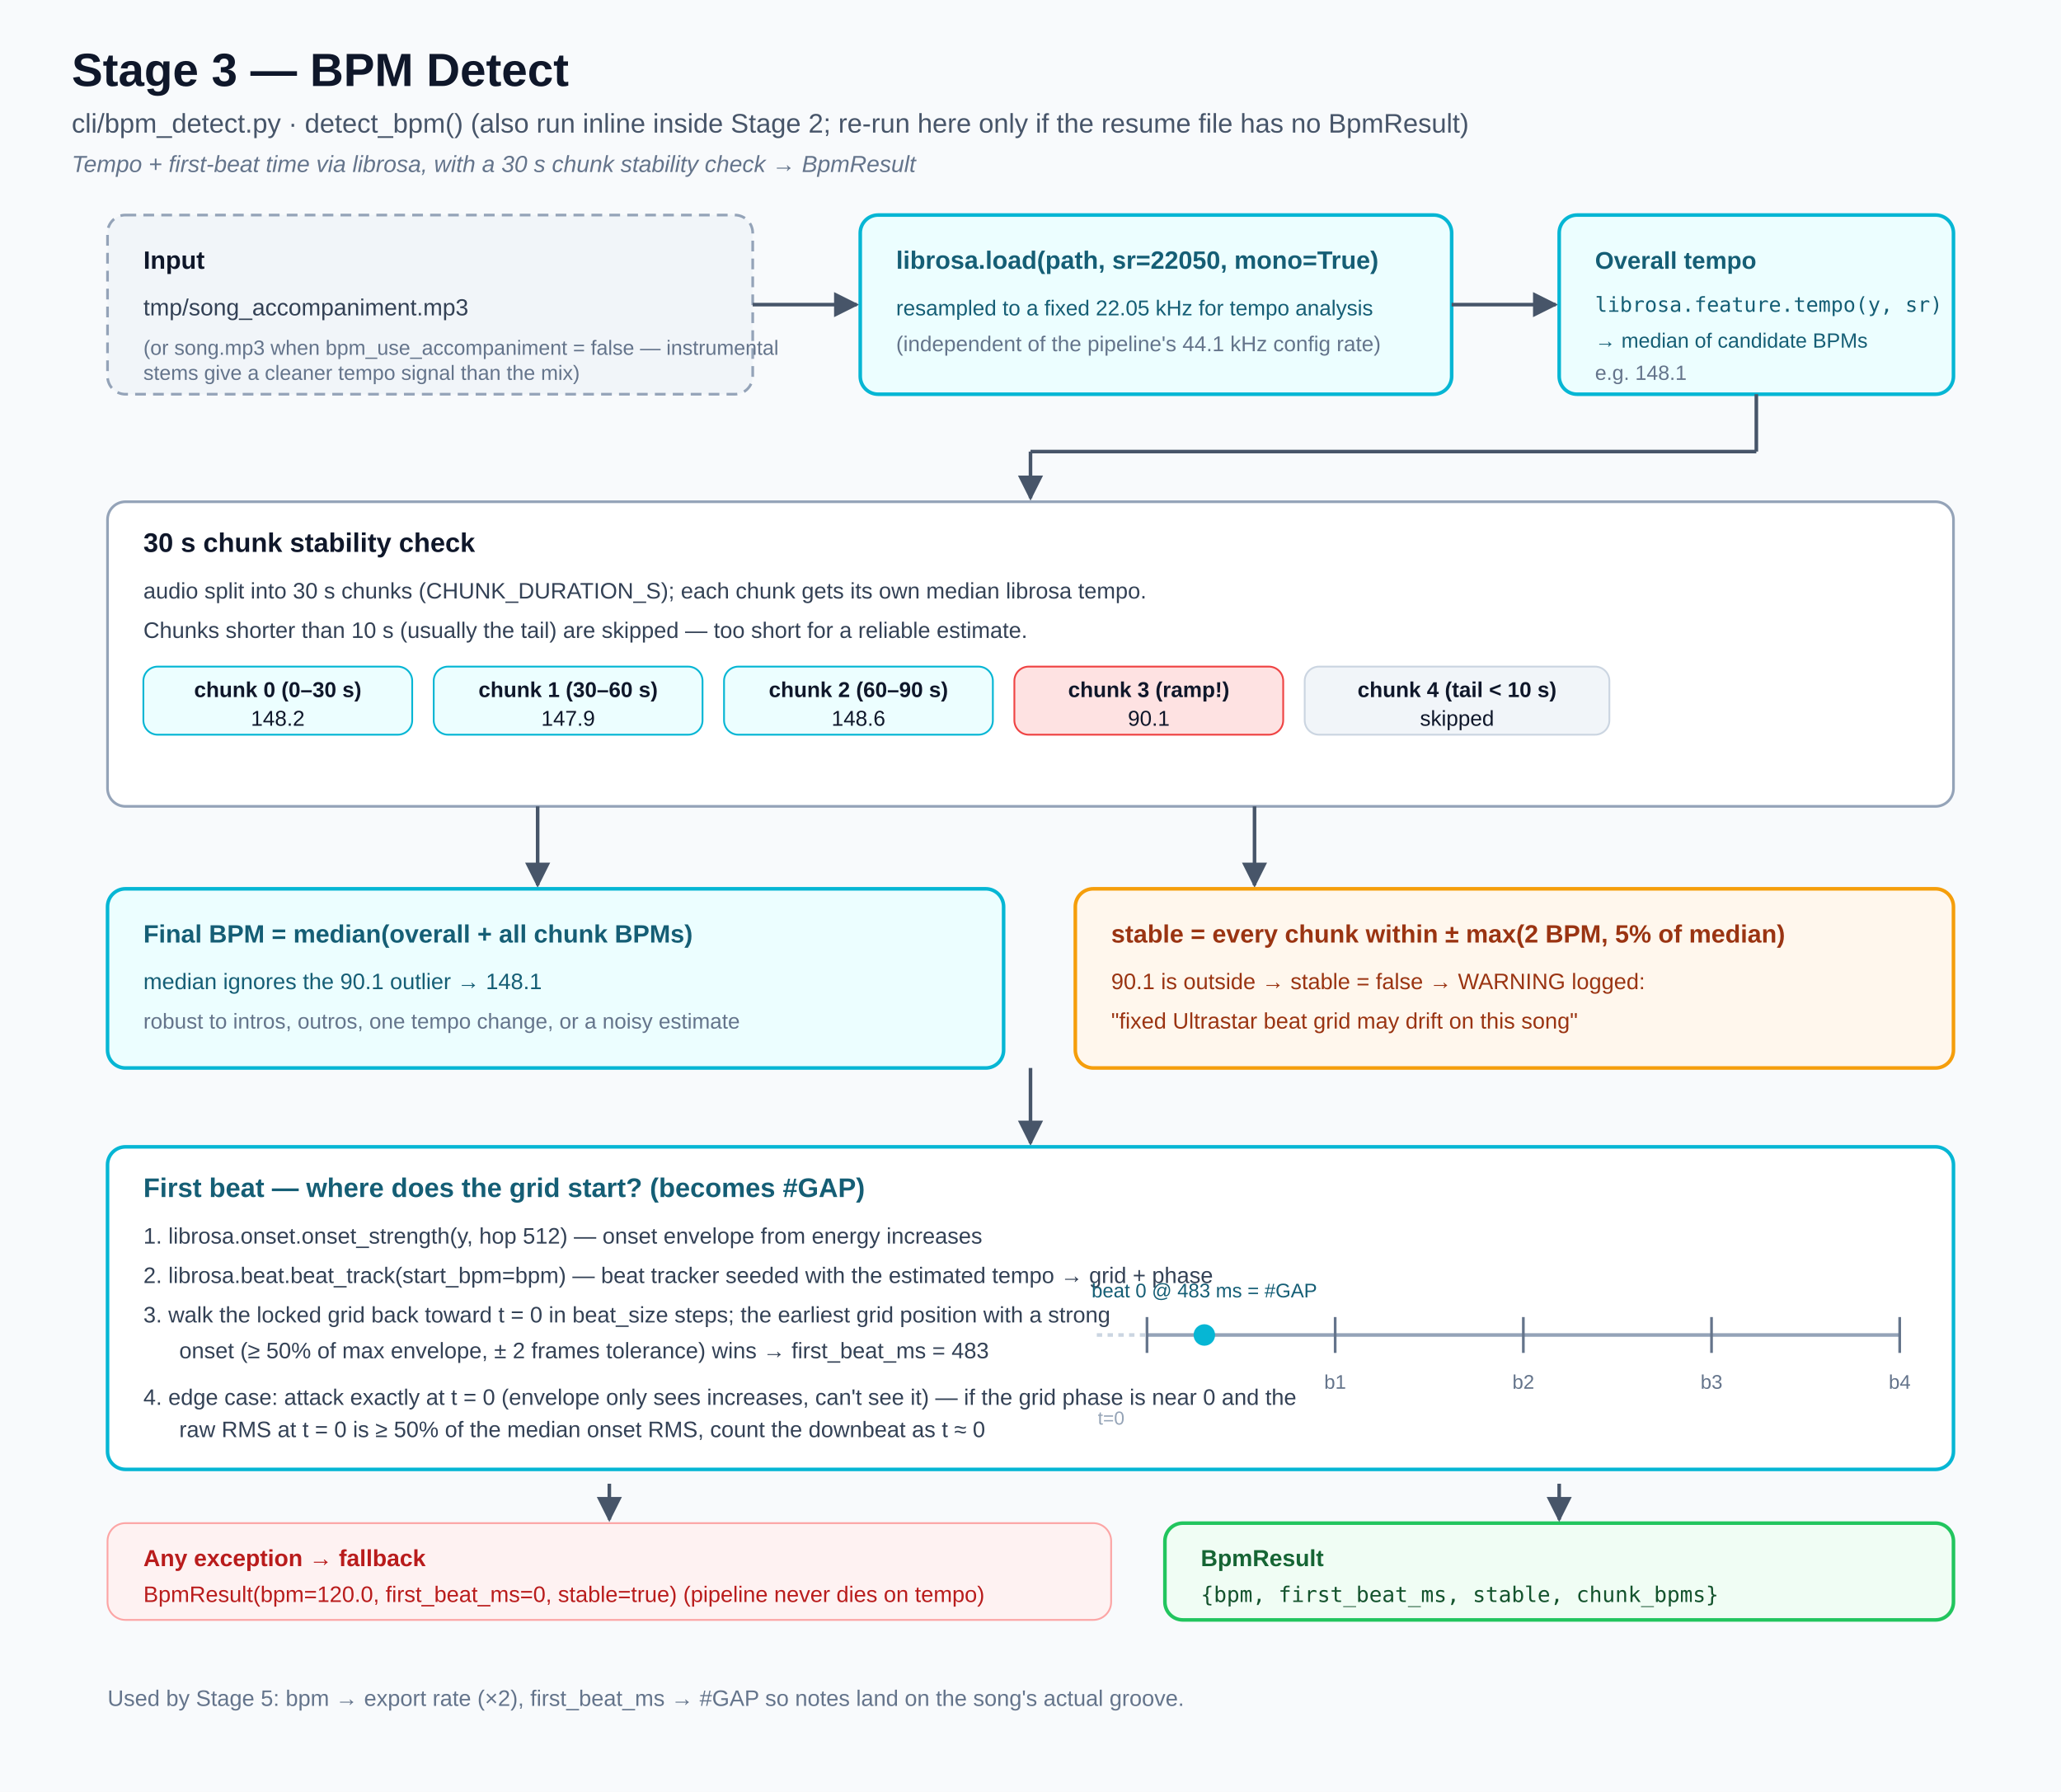
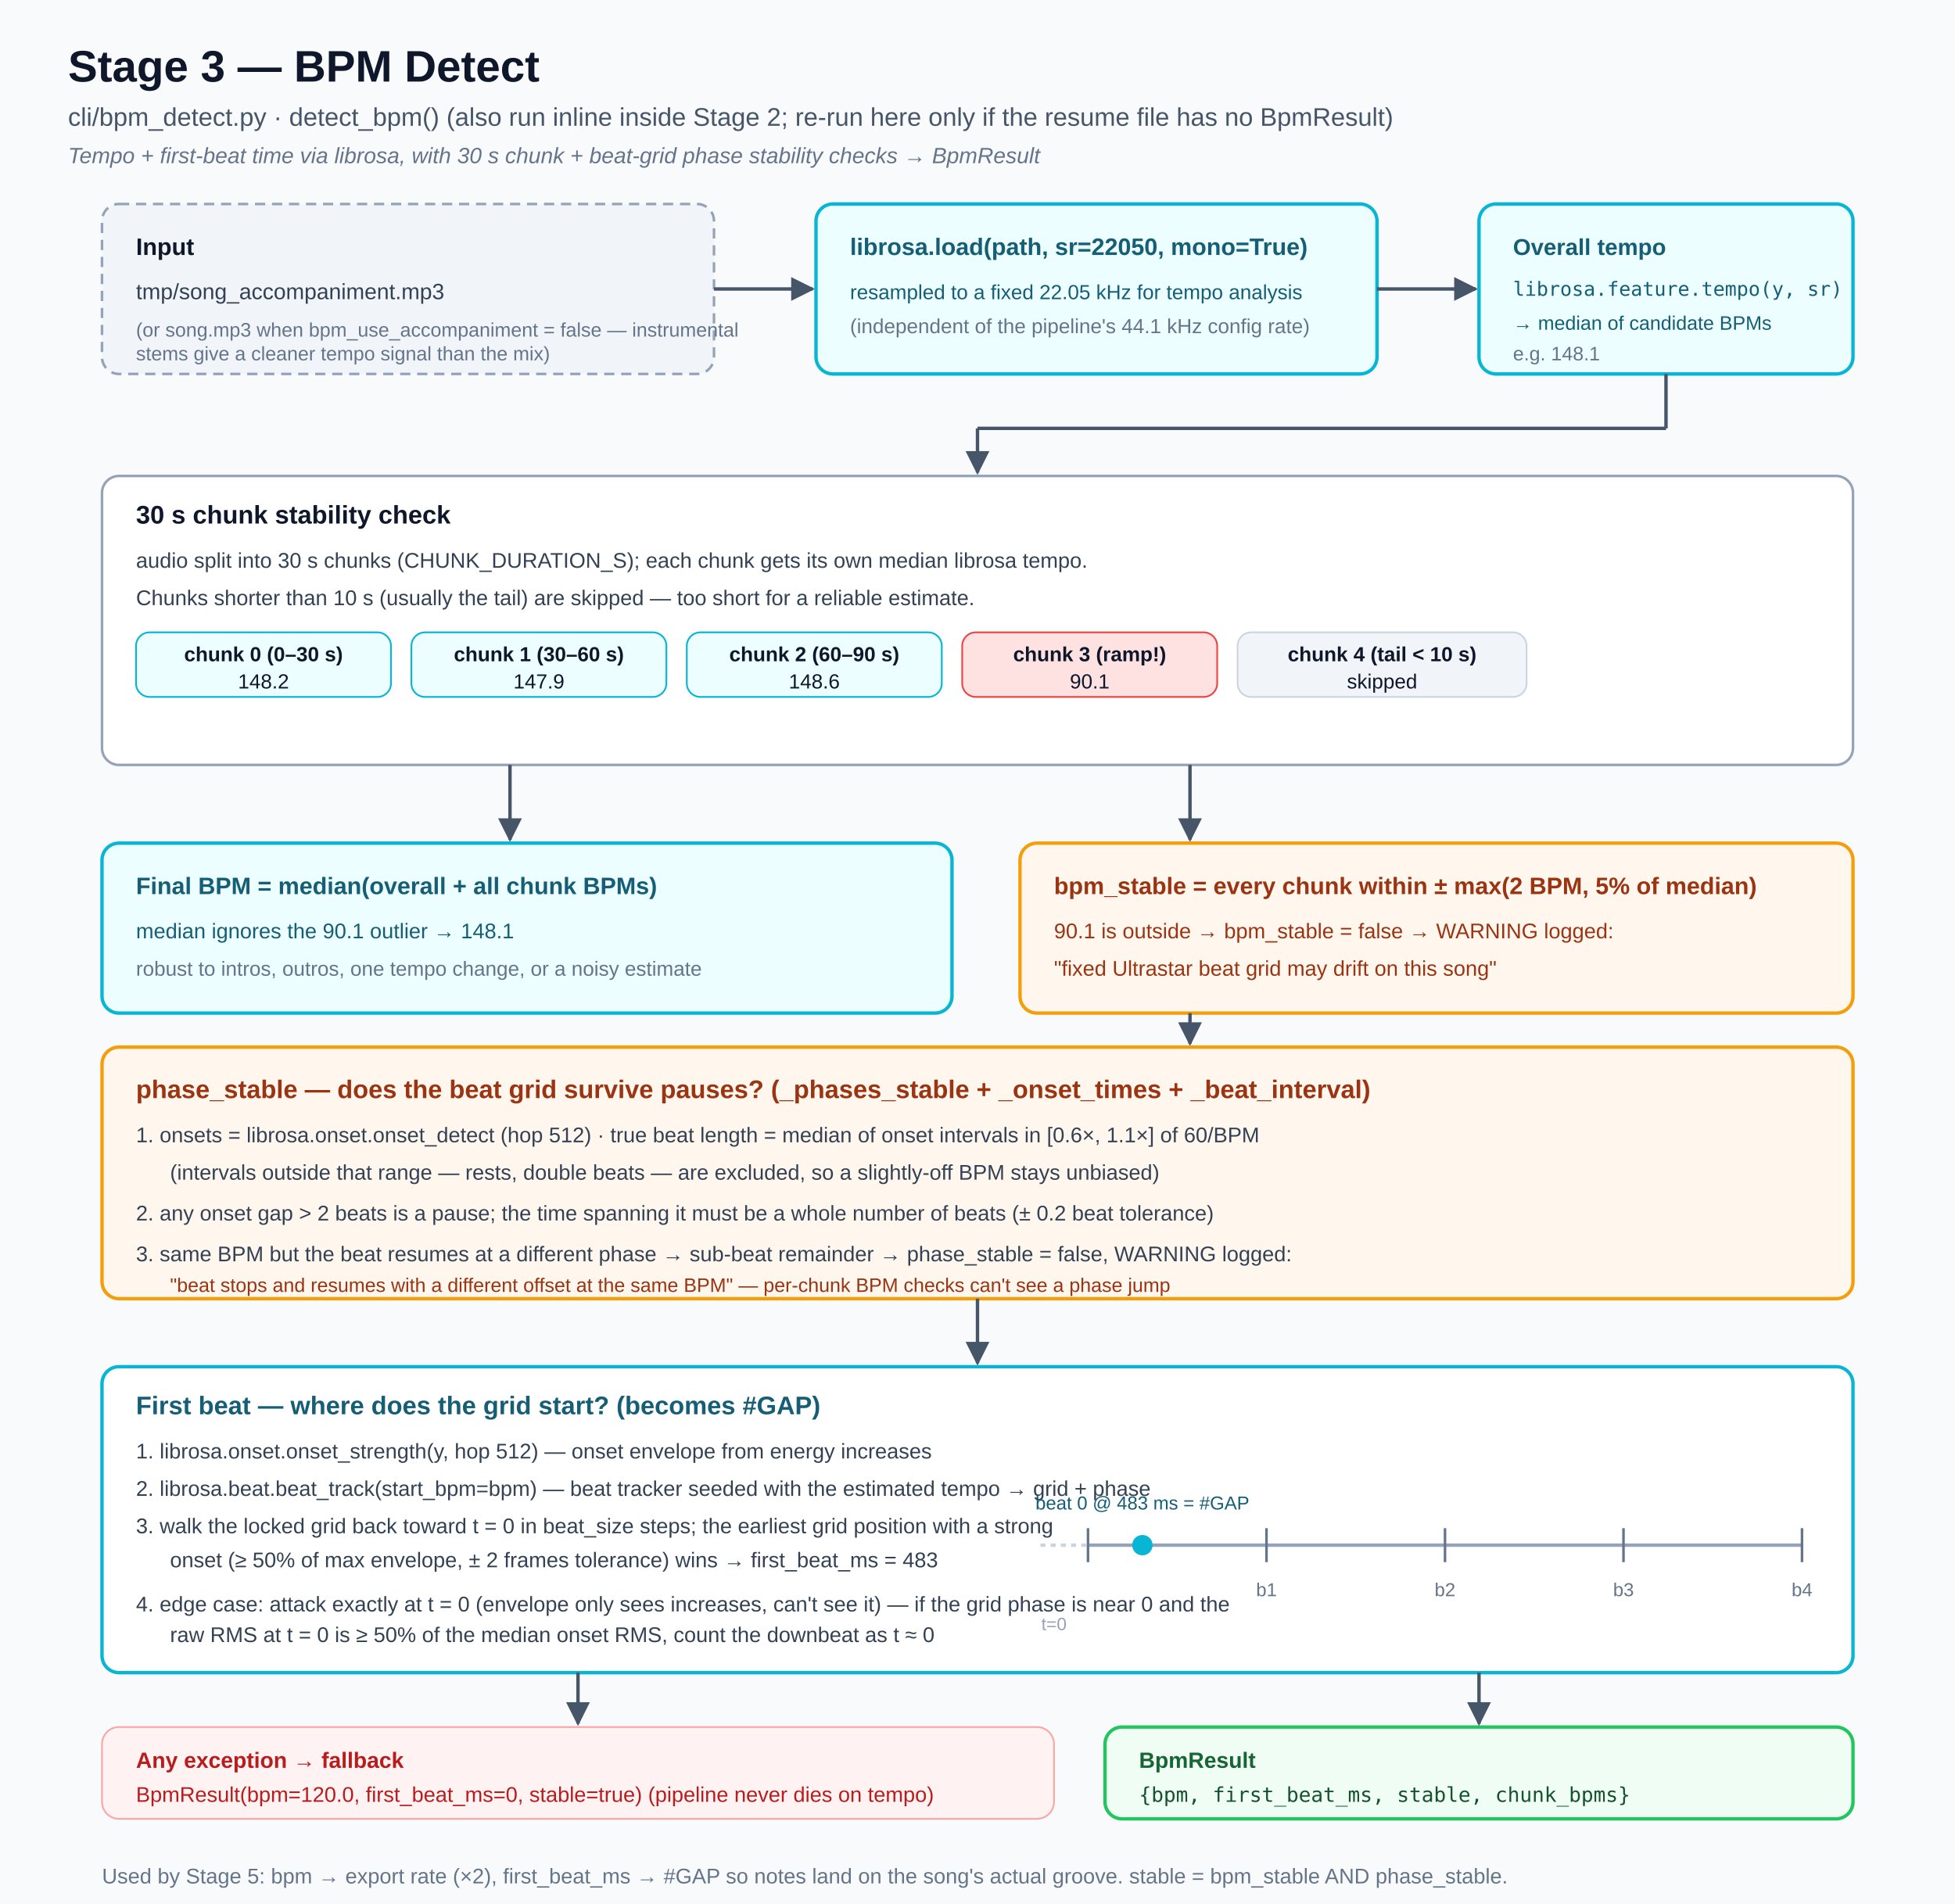
- <svg xmlns="http://www.w3.org/2000/svg" width="1150" height="1000" viewBox="0 0 1150 1000" font-family="Segoe UI, Arial, sans-serif">
+ <svg xmlns="http://www.w3.org/2000/svg" width="1150" height="1120" viewBox="0 0 1150 1120" font-family="Segoe UI, Arial, sans-serif">
  <defs>
    <marker id="arr" viewBox="0 0 10 10" refX="9" refY="5" markerWidth="7" markerHeight="7" orient="auto-start-reverse">
      <path d="M 0 0 L 10 5 L 0 10 z" fill="#475569" />
    </marker>
  </defs>
-   <rect width="1150" height="1000" fill="#f8fafc" />
+   <rect width="1150" height="1120" fill="#f8fafc" />
  <text x="40" y="48" font-size="26" font-weight="bold" fill="#0f172a">Stage 3 — BPM Detect</text>
  <text x="40" y="74" font-size="15" fill="#475569">cli/bpm_detect.py · detect_bpm()  (also run inline inside Stage 2; re-run here only if the resume file has no BpmResult)</text>
-   <text x="40" y="96" font-size="13" font-style="italic" fill="#64748b">Tempo + first-beat time via librosa, with a 30 s chunk stability check → BpmResult</text>
+   <text x="40" y="96" font-size="13" font-style="italic" fill="#64748b">Tempo + first-beat time via librosa, with 30 s chunk + beat-grid phase stability checks → BpmResult</text>
  <rect x="60" y="120" width="360" height="100" rx="10" fill="#f1f5f9" stroke="#94a3b8" stroke-width="1.5" stroke-dasharray="6 4" />
  <text x="80" y="150" font-size="14" font-weight="bold" fill="#0f172a">Input</text>
  <text x="80" y="176" font-size="13" fill="#334155">tmp/song_accompaniment.mp3</text>
  <text x="80" y="198" font-size="11.5" fill="#64748b">(or song.mp3 when bpm_use_accompaniment = false — instrumental</text>
  <text x="80" y="212" font-size="11.5" fill="#64748b">stems give a cleaner tempo signal than the mix)</text>
  <line x1="420" y1="170" x2="478" y2="170" stroke="#475569" stroke-width="2" marker-end="url(#arr)" />
  <rect x="480" y="120" width="330" height="100" rx="10" fill="#ecfeff" stroke="#06b6d4" stroke-width="2" />
  <text x="500" y="150" font-size="14" font-weight="bold" fill="#155e75">librosa.load(path, sr=22050, mono=True)</text>
  <text x="500" y="176" font-size="12" fill="#155e75">resampled to a fixed 22.05 kHz for tempo analysis</text>
  <text x="500" y="196" font-size="12" fill="#64748b">(independent of the pipeline's 44.1 kHz config rate)</text>
  <line x1="810" y1="170" x2="868" y2="170" stroke="#475569" stroke-width="2" marker-end="url(#arr)" />
  <rect x="870" y="120" width="220" height="100" rx="10" fill="#ecfeff" stroke="#06b6d4" stroke-width="2" />
  <text x="890" y="150" font-size="13.5" font-weight="bold" fill="#155e75">Overall tempo</text>
  <text x="890" y="174" font-size="11.5" fill="#155e75" font-family="Consolas, monospace">librosa.feature.tempo(y, sr)</text>
  <text x="890" y="194" font-size="11.5" fill="#155e75">→ median of candidate BPMs</text>
  <text x="890" y="212" font-size="11.5" fill="#64748b">e.g. 148.1</text>
  <line x1="980" y1="220" x2="980" y2="252" stroke="#475569" stroke-width="2" />
  <line x1="980" y1="252" x2="575" y2="252" stroke="#475569" stroke-width="2" />
  <line x1="575" y1="252" x2="575" y2="278" stroke="#475569" stroke-width="2" marker-end="url(#arr)" />
  <rect x="60" y="280" width="1030" height="170" rx="10" fill="#ffffff" stroke="#94a3b8" stroke-width="1.5" />
  <text x="80" y="308" font-size="15" font-weight="bold" fill="#0f172a">30 s chunk stability check</text>
  <text x="80" y="334" font-size="12.5" fill="#334155">audio split into 30 s chunks (CHUNK_DURATION_S); each chunk gets its own median librosa tempo.</text>
  <text x="80" y="356" font-size="12.5" fill="#334155">Chunks shorter than 10 s (usually the tail) are skipped — too short for a reliable estimate.</text>
  <g font-size="12" fill="#0f172a">
    <rect x="80" y="372" width="150" height="38" rx="8" fill="#ecfeff" stroke="#06b6d4" />
    <text x="155" y="389" text-anchor="middle" font-weight="bold">chunk 0 (0–30 s)</text>
    <text x="155" y="405" text-anchor="middle">148.2</text>
    <rect x="242" y="372" width="150" height="38" rx="8" fill="#ecfeff" stroke="#06b6d4" />
    <text x="317" y="389" text-anchor="middle" font-weight="bold">chunk 1 (30–60 s)</text>
    <text x="317" y="405" text-anchor="middle">147.9</text>
    <rect x="404" y="372" width="150" height="38" rx="8" fill="#ecfeff" stroke="#06b6d4" />
    <text x="479" y="389" text-anchor="middle" font-weight="bold">chunk 2 (60–90 s)</text>
    <text x="479" y="405" text-anchor="middle">148.6</text>
    <rect x="566" y="372" width="150" height="38" rx="8" fill="#fee2e2" stroke="#ef4444" />
    <text x="641" y="389" text-anchor="middle" font-weight="bold">chunk 3 (ramp!)</text>
    <text x="641" y="405" text-anchor="middle">90.1</text>
    <rect x="728" y="372" width="170" height="38" rx="8" fill="#f1f5f9" stroke="#cbd5e1" />
    <text x="813" y="389" text-anchor="middle" font-weight="bold">chunk 4 (tail &lt; 10 s)</text>
    <text x="813" y="405" text-anchor="middle">skipped</text>
  </g>
  <line x1="300" y1="450" x2="300" y2="494" stroke="#475569" stroke-width="2" marker-end="url(#arr)" />
  <rect x="60" y="496" width="500" height="100" rx="10" fill="#ecfeff" stroke="#06b6d4" stroke-width="2" />
  <text x="80" y="526" font-size="14" font-weight="bold" fill="#155e75">Final BPM = median(overall + all chunk BPMs)</text>
  <text x="80" y="552" font-size="12.5" fill="#155e75">median ignores the 90.1 outlier → 148.1</text>
  <text x="80" y="574" font-size="12" fill="#64748b">robust to intros, outros, one tempo change, or a noisy estimate</text>
  <line x1="700" y1="450" x2="700" y2="494" stroke="#475569" stroke-width="2" marker-end="url(#arr)" />
  <rect x="600" y="496" width="490" height="100" rx="10" fill="#fff7ed" stroke="#f59e0b" stroke-width="2" />
-   <text x="620" y="526" font-size="14" font-weight="bold" fill="#9a3412">stable = every chunk within ± max(2 BPM, 5% of median)</text>
-   <text x="620" y="552" font-size="12.5" fill="#9a3412">90.1 is outside → stable = false → WARNING logged:</text>
+   <text x="620" y="526" font-size="14" font-weight="bold" fill="#9a3412">bpm_stable = every chunk within ± max(2 BPM, 5% of median)</text>
+   <text x="620" y="552" font-size="12.5" fill="#9a3412">90.1 is outside → bpm_stable = false → WARNING logged:</text>
  <text x="620" y="574" font-size="12.5" fill="#9a3412">"fixed Ultrastar beat grid may drift on this song"</text>
-   <line x1="575" y1="596" x2="575" y2="638" stroke="#475569" stroke-width="2" marker-end="url(#arr)" />
-   <rect x="60" y="640" width="1030" height="180" rx="10" fill="#ffffff" stroke="#06b6d4" stroke-width="2" />
-   <text x="80" y="668" font-size="15" font-weight="bold" fill="#155e75">First beat — where does the grid start? (becomes #GAP)</text>
-   <text x="80" y="694" font-size="12.5" fill="#334155">1. librosa.onset.onset_strength(y, hop 512) — onset envelope from energy increases</text>
-   <text x="80" y="716" font-size="12.5" fill="#334155">2. librosa.beat.beat_track(start_bpm=bpm) — beat tracker seeded with the estimated tempo → grid + phase</text>
-   <text x="80" y="738" font-size="12.5" fill="#334155">3. walk the locked grid back toward t = 0 in beat_size steps; the earliest grid position with a strong</text>
-   <text x="100" y="758" font-size="12.5" fill="#334155">onset (≥ 50% of max envelope, ± 2 frames tolerance) wins → first_beat_ms = 483</text>
-   <text x="80" y="784" font-size="12.5" fill="#334155">4. edge case: attack exactly at t = 0 (envelope only sees increases, can't see it) — if the grid phase is near 0 and the</text>
-   <text x="100" y="802" font-size="12.5" fill="#334155">raw RMS at t = 0 is ≥ 50% of the median onset RMS, count the downbeat as t ≈ 0</text>
+   <line x1="700" y1="596" x2="700" y2="614" stroke="#475569" stroke-width="2" marker-end="url(#arr)" />
+   <rect x="60" y="616" width="1030" height="148" rx="10" fill="#fff7ed" stroke="#f59e0b" stroke-width="2" />
+   <text x="80" y="646" font-size="15" font-weight="bold" fill="#9a3412">phase_stable — does the beat grid survive pauses? (_phases_stable + _onset_times + _beat_interval)</text>
+   <text x="80" y="672" font-size="12.5" fill="#334155">1. onsets = librosa.onset.onset_detect (hop 512) · true beat length = median of onset intervals in [0.6×, 1.1×] of 60/BPM</text>
+   <text x="100" y="694" font-size="12.5" fill="#334155">(intervals outside that range — rests, double beats — are excluded, so a slightly-off BPM stays unbiased)</text>
+   <text x="80" y="718" font-size="12.5" fill="#334155">2. any onset gap &gt; 2 beats is a pause; the time spanning it must be a whole number of beats (± 0.2 beat tolerance)</text>
+   <text x="80" y="742" font-size="12.5" fill="#334155">3. same BPM but the beat resumes at a different phase → sub-beat remainder → phase_stable = false, WARNING logged:</text>
+   <text x="100" y="760" font-size="11.5" fill="#9a3412">"beat stops and resumes with a different offset at the same BPM" — per-chunk BPM checks can't see a phase jump</text>
+   <line x1="575" y1="764" x2="575" y2="802" stroke="#475569" stroke-width="2" marker-end="url(#arr)" />
+   <rect x="60" y="804" width="1030" height="180" rx="10" fill="#ffffff" stroke="#06b6d4" stroke-width="2" />
+   <text x="80" y="832" font-size="15" font-weight="bold" fill="#155e75">First beat — where does the grid start? (becomes #GAP)</text>
+   <text x="80" y="858" font-size="12.5" fill="#334155">1. librosa.onset.onset_strength(y, hop 512) — onset envelope from energy increases</text>
+   <text x="80" y="880" font-size="12.5" fill="#334155">2. librosa.beat.beat_track(start_bpm=bpm) — beat tracker seeded with the estimated tempo → grid + phase</text>
+   <text x="80" y="902" font-size="12.5" fill="#334155">3. walk the locked grid back toward t = 0 in beat_size steps; the earliest grid position with a strong</text>
+   <text x="100" y="922" font-size="12.5" fill="#334155">onset (≥ 50% of max envelope, ± 2 frames tolerance) wins → first_beat_ms = 483</text>
+   <text x="80" y="948" font-size="12.5" fill="#334155">4. edge case: attack exactly at t = 0 (envelope only sees increases, can't see it) — if the grid phase is near 0 and the</text>
+   <text x="100" y="966" font-size="12.5" fill="#334155">raw RMS at t = 0 is ≥ 50% of the median onset RMS, count the downbeat as t ≈ 0</text>
  <g>
-     <line x1="640" y1="745" x2="1060" y2="745" stroke="#94a3b8" stroke-width="2" />
-     <line x1="640" y1="735" x2="640" y2="755" stroke="#64748b" stroke-width="1.5" />
-     <line x1="745" y1="735" x2="745" y2="755" stroke="#64748b" stroke-width="1.5" />
-     <line x1="850" y1="735" x2="850" y2="755" stroke="#64748b" stroke-width="1.5" />
-     <line x1="955" y1="735" x2="955" y2="755" stroke="#64748b" stroke-width="1.5" />
-     <line x1="1060" y1="735" x2="1060" y2="755" stroke="#64748b" stroke-width="1.5" />
-     <circle cx="672" cy="745" r="6" fill="#06b6d4" />
-     <text x="672" y="724" font-size="11" fill="#155e75" text-anchor="middle">beat 0 @ 483 ms = #GAP</text>
-     <text x="745" y="775" font-size="11" fill="#64748b" text-anchor="middle">b1</text>
-     <text x="850" y="775" font-size="11" fill="#64748b" text-anchor="middle">b2</text>
-     <text x="955" y="775" font-size="11" fill="#64748b" text-anchor="middle">b3</text>
-     <text x="1060" y="775" font-size="11" fill="#64748b" text-anchor="middle">b4</text>
-     <line x1="612" y1="745" x2="640" y2="745" stroke="#cbd5e1" stroke-width="2" stroke-dasharray="3 3" />
-     <text x="620" y="795" font-size="10.5" fill="#94a3b6" text-anchor="middle">t=0</text>
+     <line x1="640" y1="909" x2="1060" y2="909" stroke="#94a3b8" stroke-width="2" />
+     <line x1="640" y1="899" x2="640" y2="919" stroke="#64748b" stroke-width="1.5" />
+     <line x1="745" y1="899" x2="745" y2="919" stroke="#64748b" stroke-width="1.5" />
+     <line x1="850" y1="899" x2="850" y2="919" stroke="#64748b" stroke-width="1.5" />
+     <line x1="955" y1="899" x2="955" y2="919" stroke="#64748b" stroke-width="1.5" />
+     <line x1="1060" y1="899" x2="1060" y2="919" stroke="#64748b" stroke-width="1.5" />
+     <circle cx="672" cy="909" r="6" fill="#06b6d4" />
+     <text x="672" y="888" font-size="11" fill="#155e75" text-anchor="middle">beat 0 @ 483 ms = #GAP</text>
+     <text x="745" y="939" font-size="11" fill="#64748b" text-anchor="middle">b1</text>
+     <text x="850" y="939" font-size="11" fill="#64748b" text-anchor="middle">b2</text>
+     <text x="955" y="939" font-size="11" fill="#64748b" text-anchor="middle">b3</text>
+     <text x="1060" y="939" font-size="11" fill="#64748b" text-anchor="middle">b4</text>
+     <line x1="612" y1="909" x2="640" y2="909" stroke="#cbd5e1" stroke-width="2" stroke-dasharray="3 3" />
+     <text x="620" y="959" font-size="10.5" fill="#94a3b6" text-anchor="middle">t=0</text>
  </g>
-   <rect x="60" y="850" width="560" height="54" rx="10" fill="#fef2f2" stroke="#fca5a5" />
-   <text x="80" y="874" font-size="13" font-weight="bold" fill="#b91c1c">Any exception  →  fallback</text>
-   <text x="80" y="894" font-size="12.5" fill="#b91c1c">BpmResult(bpm=120.0, first_beat_ms=0, stable=true)  (pipeline never dies on tempo)</text>
-   <rect x="650" y="850" width="440" height="54" rx="10" fill="#f0fdf4" stroke="#22c55e" stroke-width="2" />
-   <text x="670" y="874" font-size="13" font-weight="bold" fill="#166534">BpmResult</text>
-   <text x="670" y="894" font-size="12" fill="#14532d" font-family="Consolas, monospace">{bpm, first_beat_ms, stable, chunk_bpms}</text>
-   <line x1="340" y1="828" x2="340" y2="848" stroke="#475569" stroke-width="2" marker-end="url(#arr)" />
-   <line x1="870" y1="828" x2="870" y2="848" stroke="#475569" stroke-width="2" marker-end="url(#arr)" />
-   <text x="60" y="952" font-size="12.5" fill="#64748b">Used by Stage 5: bpm → export rate (×2), first_beat_ms → #GAP so notes land on the song's actual groove.</text>
+   <rect x="60" y="1016" width="560" height="54" rx="10" fill="#fef2f2" stroke="#fca5a5" />
+   <text x="80" y="1040" font-size="13" font-weight="bold" fill="#b91c1c">Any exception  →  fallback</text>
+   <text x="80" y="1060" font-size="12.5" fill="#b91c1c">BpmResult(bpm=120.0, first_beat_ms=0, stable=true)  (pipeline never dies on tempo)</text>
+   <rect x="650" y="1016" width="440" height="54" rx="10" fill="#f0fdf4" stroke="#22c55e" stroke-width="2" />
+   <text x="670" y="1040" font-size="13" font-weight="bold" fill="#166534">BpmResult</text>
+   <text x="670" y="1060" font-size="12" fill="#14532d" font-family="Consolas, monospace">{bpm, first_beat_ms, stable, chunk_bpms}</text>
+   <line x1="340" y1="984" x2="340" y2="1014" stroke="#475569" stroke-width="2" marker-end="url(#arr)" />
+   <line x1="870" y1="984" x2="870" y2="1014" stroke="#475569" stroke-width="2" marker-end="url(#arr)" />
+   <text x="60" y="1108" font-size="12.5" fill="#64748b">Used by Stage 5: bpm → export rate (×2), first_beat_ms → #GAP so notes land on the song's actual groove.  stable = bpm_stable AND phase_stable.</text>
</svg>
